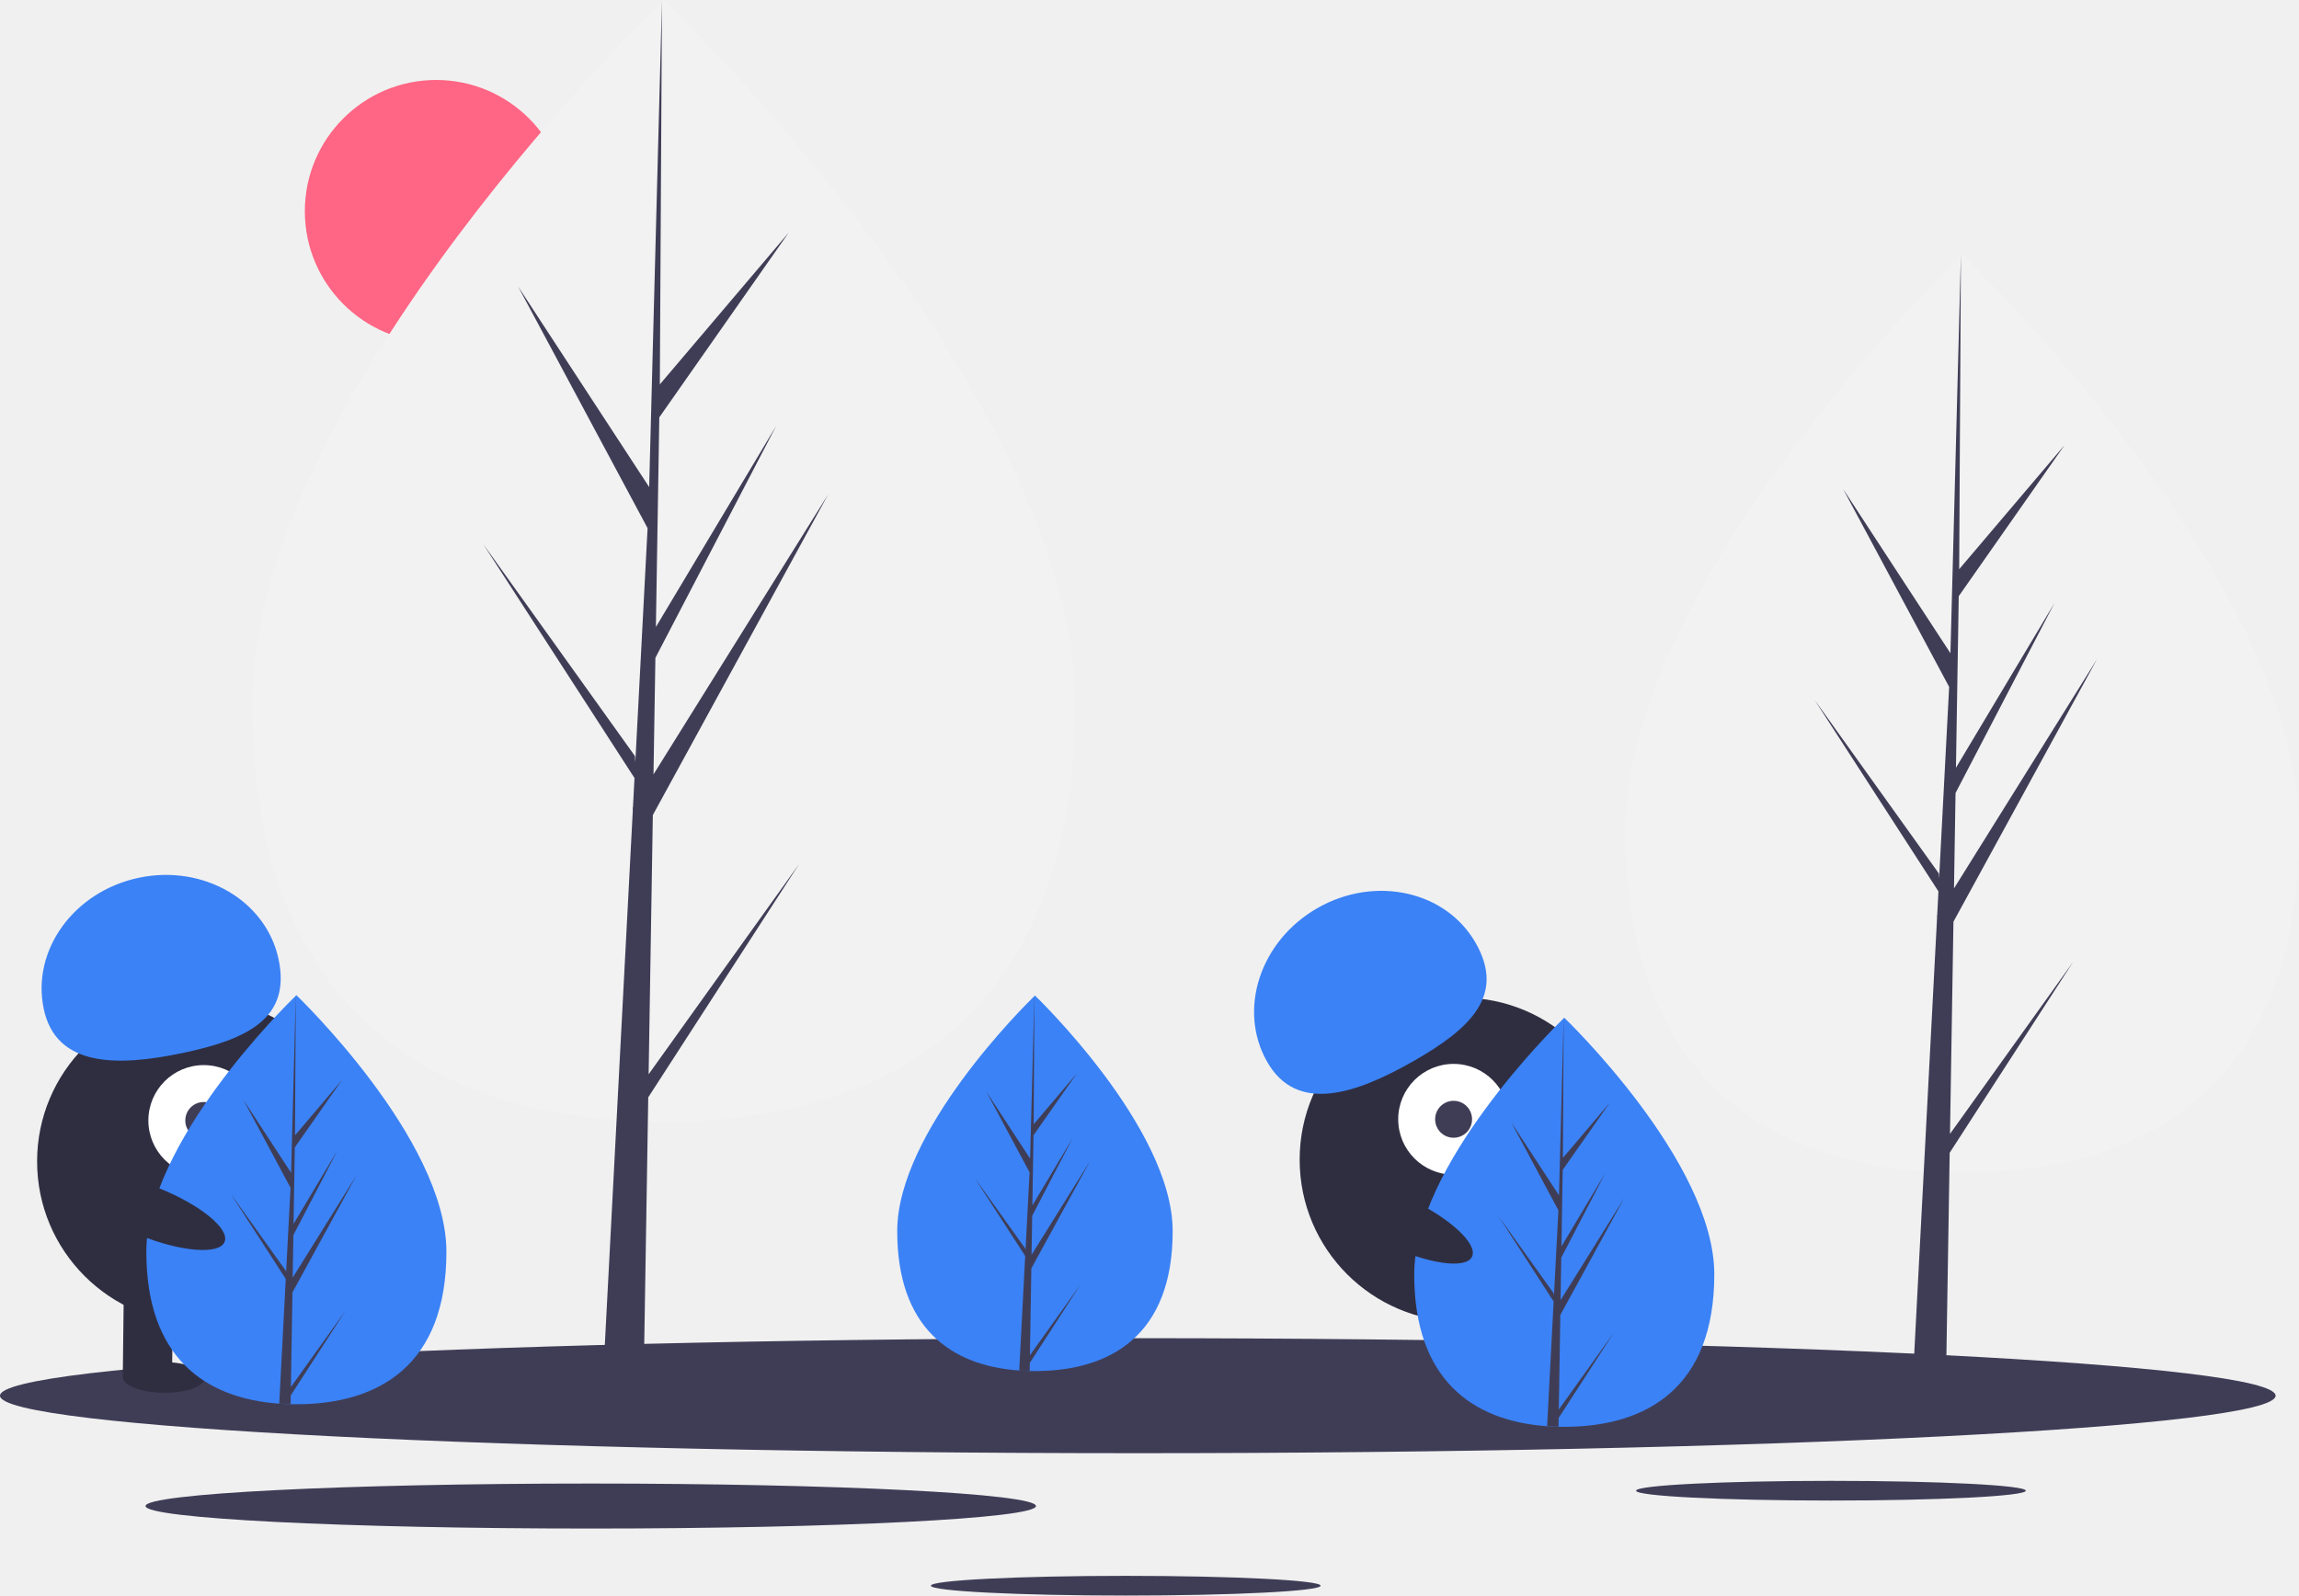
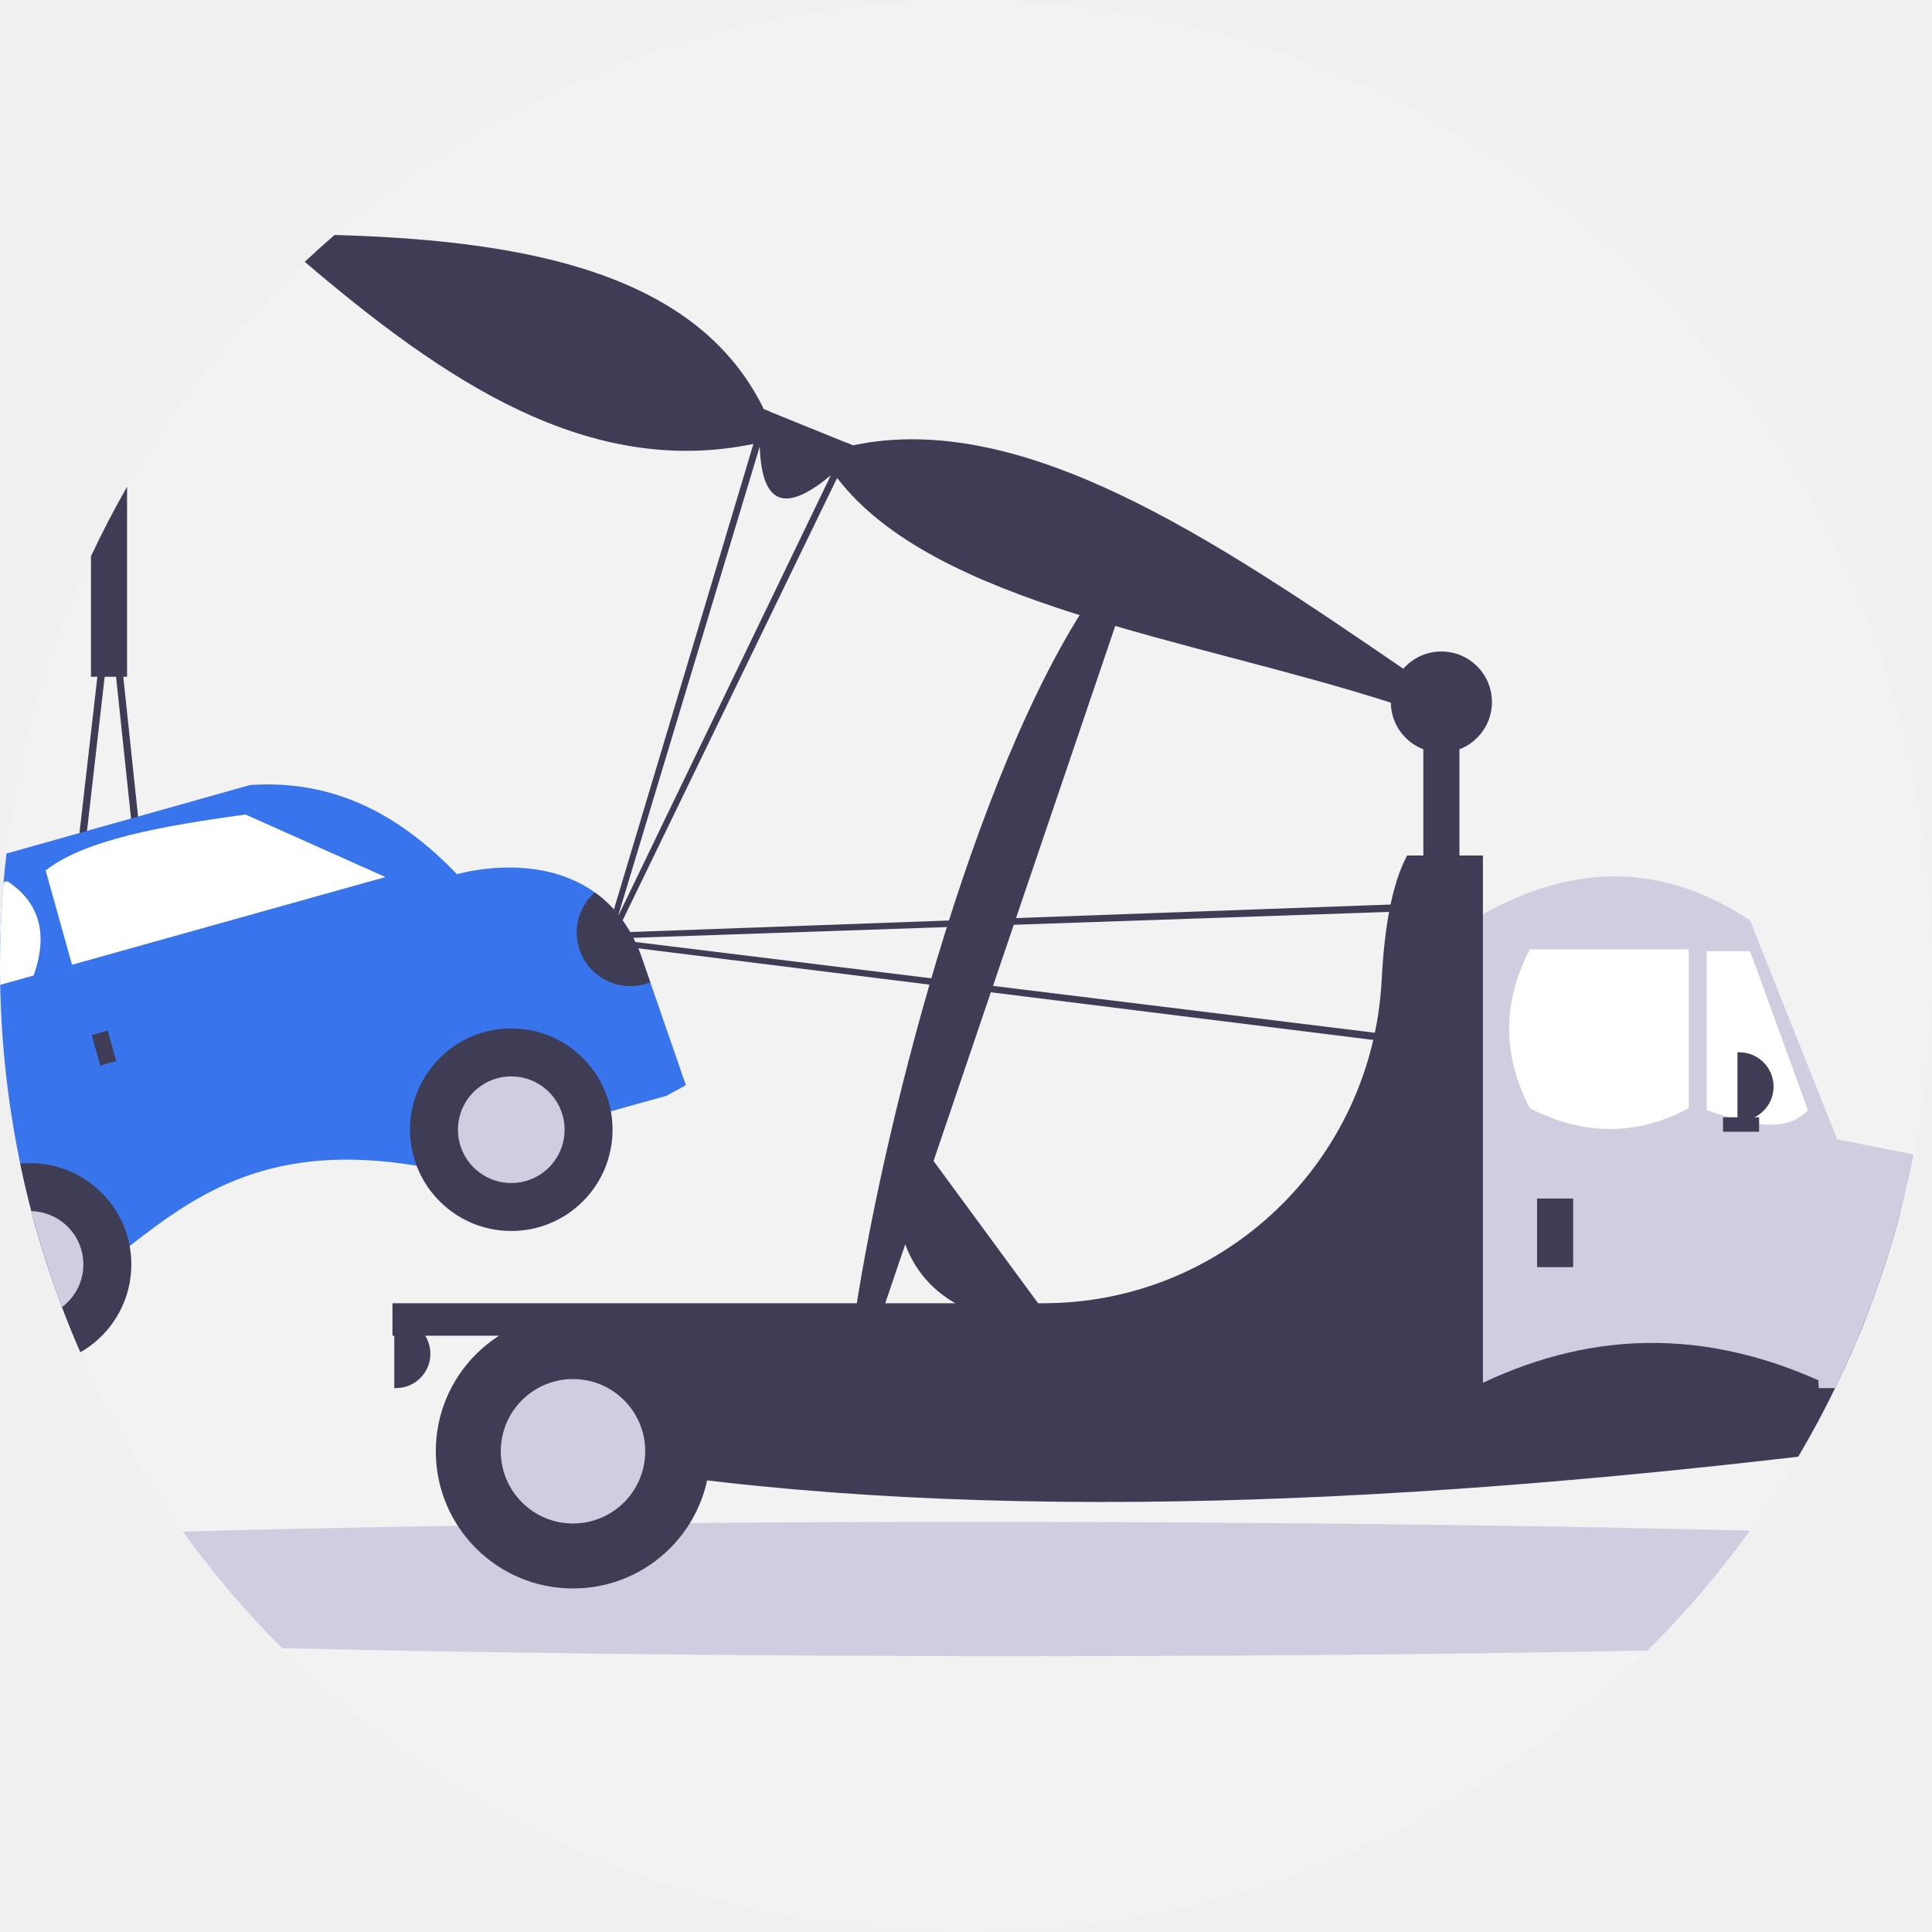
- <svg xmlns="http://www.w3.org/2000/svg" data-name="Layer 1" width="1120.592" height="777.916" viewBox="0 0 1120.592 777.916">
-   <circle cx="212.592" cy="103" r="64" fill="#ff6584" />
-   <path d="M563.68,404.164c0,151.011-89.774,203.739-200.516,203.739S162.649,555.175,162.649,404.164,363.165,61.042,363.165,61.042,563.68,253.152,563.68,404.164Z" transform="translate(-39.70387 -61.04208)" fill="#f2f2f2" />
-   <polygon points="316.156 523.761 318.21 397.378 403.674 241.024 318.532 377.552 319.455 320.725 378.357 207.605 319.699 305.687 319.699 305.687 321.359 203.481 384.433 113.423 321.621 187.409 322.658 0 316.138 248.096 316.674 237.861 252.547 139.704 315.646 257.508 309.671 371.654 309.493 368.625 235.565 265.329 309.269 379.328 308.522 393.603 308.388 393.818 308.449 394.99 293.29 684.589 313.544 684.589 315.974 535.005 389.496 421.285 316.156 523.761" fill="#3f3d56" />
-   <path d="M1160.296,466.014c0,123.61-73.484,166.77-164.132,166.77s-164.132-43.16-164.132-166.77S996.165,185.152,996.165,185.152,1160.296,342.404,1160.296,466.014Z" transform="translate(-39.70387 -61.04208)" fill="#f2f2f2" />
-   <polygon points="950.482 552.833 952.162 449.383 1022.119 321.4 952.426 433.154 953.182 386.639 1001.396 294.044 953.382 374.329 953.382 374.329 954.741 290.669 1006.369 216.952 954.954 277.514 955.804 124.11 950.467 327.188 950.906 318.811 898.414 238.464 950.064 334.893 945.173 428.327 945.027 425.847 884.514 341.294 944.844 434.608 944.232 446.293 944.123 446.469 944.173 447.428 931.764 684.478 948.343 684.478 950.332 562.037 1010.514 468.952 950.482 552.833" fill="#3f3d56" />
-   <ellipse cx="554.592" cy="680.479" rx="554.592" ry="28.034" fill="#3f3d56" />
-   <ellipse cx="892.445" cy="726.797" rx="94.989" ry="4.802" fill="#3f3d56" />
-   <ellipse cx="548.72" cy="773.114" rx="94.989" ry="4.802" fill="#3f3d56" />
-   <ellipse cx="287.944" cy="734.279" rx="217.014" ry="10.97" fill="#3f3d56" />
-   <circle cx="97.084" cy="566.27" r="79" fill="#2f2e41" />
-   <rect x="99.805" y="689.023" width="24" height="43" transform="translate(-31.32451 -62.31008) rotate(0.67509)" fill="#2f2e41" />
-   <rect x="147.802" y="689.589" width="24" height="43" transform="translate(-31.31452 -62.87555) rotate(0.67509)" fill="#2f2e41" />
-   <ellipse cx="119.546" cy="732.616" rx="7.5" ry="20" transform="translate(-654.1319 782.4795) rotate(-89.32491)" fill="#2f2e41" />
-   <ellipse cx="167.554" cy="732.182" rx="7.5" ry="20" transform="translate(-606.2547 830.0553) rotate(-89.32491)" fill="#2f2e41" />
-   <circle cx="99.319" cy="546.295" r="27" fill="#fff" />
-   <circle cx="99.319" cy="546.295" r="9" fill="#3f3d56" />
-   <path d="M61.026,552.946c-6.042-28.641,14.688-57.265,46.3-63.934s62.138,11.143,68.18,39.784-14.978,38.93-46.591,45.599S67.068,581.587,61.026,552.946Z" transform="translate(-39.70387 -61.04208)" fill="#3b82f6" />
-   <path d="M257.296,671.384c0,55.076-32.74,74.306-73.13,74.306q-1.404,0-2.803-.031c-1.871-.04-3.725-.129-5.556-.254-36.451-2.58-64.771-22.799-64.771-74.021,0-53.008,67.739-119.896,72.827-124.846l.009-.009c.196-.192.294-.285.294-.285S257.296,616.308,257.296,671.384Z" transform="translate(-39.70387 -61.04208)" fill="#3b82f6" />
-   <path d="M181.502,737.265l26.747-37.374-26.814,41.477-.071,4.291c-1.871-.04-3.725-.129-5.556-.254l2.883-55.103-.022-.428.049-.08.272-5.204-26.881-41.58,26.965,37.677.062,1.105,2.179-41.633-23.013-42.966,23.294,35.658,2.268-86.314.009-.294v.285l-.379,68.064,22.911-26.983-23.004,32.847-.606,37.276L204.185,621.958l-21.48,41.259-.339,20.723,31.056-49.791-31.171,57.023Z" transform="translate(-39.70387 -61.04208)" fill="#3f3d56" />
-   <circle cx="712.485" cy="565.415" r="79" fill="#2f2e41" />
-   <rect x="741.777" y="691.824" width="24" height="43" transform="translate(-215.9946 191.864) rotate(-17.08345)" fill="#2f2e41" />
-   <rect x="787.659" y="677.723" width="24" height="43" transform="matrix(0.95588, -0.29376, 0.29376, 0.95588, -209.8279, 204.7204)" fill="#2f2e41" />
-   <ellipse cx="767.887" cy="732.003" rx="20" ry="7.5" transform="translate(-220.8593 196.8331) rotate(-17.08345)" fill="#2f2e41" />
-   <ellipse cx="813.475" cy="716.946" rx="20" ry="7.5" transform="translate(-214.4248 209.561) rotate(-17.08345)" fill="#2f2e41" />
-   <circle cx="708.522" cy="545.71" r="27" fill="#fff" />
-   <circle cx="708.522" cy="545.71" r="9" fill="#3f3d56" />
-   <path d="M657.355,578.743c-14.49-25.433-3.478-59.016,24.594-75.009s62.576-8.341,77.065,17.093-2.391,41.644-30.463,57.637S671.845,604.176,657.355,578.743Z" transform="translate(-39.70387 -61.04208)" fill="#3b82f6" />
-   <path d="M611.296,661.299c0,50.557-30.054,68.21-67.13,68.21q-1.288,0-2.573-.029c-1.718-.037-3.419-.119-5.1-.233-33.461-2.368-59.457-20.929-59.457-67.948,0-48.659,62.181-110.059,66.852-114.603l.008-.008c.18-.176.27-.262.27-.262S611.296,610.742,611.296,661.299Z" transform="translate(-39.70387 -61.04208)" fill="#3b82f6" />
-   <path d="M541.72,721.774l24.553-34.307-24.614,38.074-.065,3.939c-1.718-.037-3.419-.119-5.1-.233l2.646-50.582-.02-.393.045-.074.249-4.777-24.675-38.168,24.753,34.585.057,1.014,2-38.217-21.125-39.44L541.806,625.928l2.082-79.232.008-.27v.262l-.348,62.48,21.031-24.769-21.117,30.152-.556,34.217,19.636-32.839-19.718,37.874-.311,19.023,28.508-45.706-28.614,52.344Z" transform="translate(-39.70387 -61.04208)" fill="#3f3d56" />
-   <path d="M875.296,682.384c0,55.076-32.74,74.306-73.13,74.306q-1.403,0-2.803-.031c-1.871-.04-3.725-.129-5.556-.254-36.451-2.58-64.771-22.799-64.771-74.021,0-53.008,67.739-119.896,72.827-124.846l.009-.009c.196-.192.294-.285.294-.285S875.296,627.308,875.296,682.384Z" transform="translate(-39.70387 -61.04208)" fill="#3b82f6" />
-   <path d="M799.502,748.265l26.747-37.374-26.814,41.477-.071,4.291c-1.871-.04-3.725-.129-5.556-.254l2.883-55.103-.022-.428.049-.08.272-5.204L770.108,654.011l26.965,37.677.062,1.105,2.179-41.633-23.013-42.966,23.294,35.658,2.268-86.314.009-.294v.285l-.379,68.064,22.911-26.983-23.004,32.847-.606,37.276L822.185,632.958l-21.48,41.259-.339,20.723,31.056-49.791-31.171,57.023Z" transform="translate(-39.70387 -61.04208)" fill="#3f3d56" />
-   <ellipse cx="721.517" cy="656.822" rx="12.4" ry="39.5" transform="translate(-220.8352 966.2232) rotate(-64.62574)" fill="#2f2e41" />
-   <ellipse cx="112.517" cy="651.822" rx="12.4" ry="39.5" transform="translate(-574.0794 452.7137) rotate(-68.15829)" fill="#2f2e41" />
+ <svg xmlns="http://www.w3.org/2000/svg" width="648" height="648" viewBox="0 0 648 648">
+   <path d="M648,324c0,21.63-2.12,42.77-6.17,63.21-1.26,6.41-2.72,12.75-4.36,19.02-3.24,12.42-7.21,24.54-11.85,36.33-.63,1.62-1.28,3.23-1.95,4.84-1.65,4.01-3.38,7.98-5.19,11.9-.96,2.1-1.95,4.19-2.97,6.27-3.81,7.85-7.94,15.53-12.37,23.01-5.03,8.52-10.44,16.8-16.22,24.79-10.34,14.34-21.83,27.8-34.33,40.23-58.59,58.35-139.38,94.4-228.59,94.4-89.62,0-170.75-36.39-229.4-95.2-12.09-12.12-23.23-25.19-33.28-39.1-11.59-16.01-21.75-33.13-30.29-51.17-1.41-2.96-2.77-5.95-4.08-8.96-.17-.37-.32-.73-.48-1.1-2.01-4.63-3.9-9.32-5.69-14.06-1.6-4.24-3.12-8.53-4.54-12.86-2.1-6.36-4.01-12.8-5.71-19.33-1.38-5.26-2.63-10.58-3.74-15.94C2.75,370.87,.45,350.83,.07,330.32c-.05-2.1-.07-4.21-.07-6.32,0-9.47,.41-18.84,1.2-28.1,.28-3.22,.6-6.43,.97-9.62,4.09-35.28,13.85-68.83,28.34-99.72,3.73-7.95,7.77-15.72,12.11-23.3,16.06-28.05,36.19-53.47,59.59-75.44,3.27-3.08,6.6-6.08,10-9.01C169,29.7,243.03,0,324,0c178.94,0,324,145.06,324,324Z" fill="#f2f2f2" />
+   <rect x="477.39" y="233.047" width="12.11" height="85.984" fill="#3f3d56" />
+   <path d="M489.53,231.96l-.44,1.09-4.12,10.13-7.58-3.08-10.9-4.42c-67.651-21.715-153.151-32.826-185.72-75.38l-2.12-.86c-13.629,11.308-23.093,11.969-23.83-9.68l-2.12-.86c-55.585,11.429-103.655-21.206-150.49-61.08,3.27-3.08,6.6-6.08,10-9.01,65.845,1.846,121.995,13.27,143.99,58.44l2.13,.87,25.59,10.38,2.14,.87c56.843-11.987,120.704,31.221,184.63,74.94l18.84,7.65Z" fill="#3f3d56" />
+   <path d="M586.92,513.37c-10.34,14.34-21.83,27.8-34.33,40.23-144.05,2.81-317.64,2.46-457.99-.8-12.09-12.12-23.23-25.19-33.28-39.1,29.15-.81,60.11-1.45,92.22-1.95,12.71-.21,25.61-.38,38.65-.54,12.95-.14,26.04-.27,39.23-.38h.01c119.85-.97,248.05-.08,355.49,2.54Z" fill="#d0cde1" />
+   <path d="M637.47,406.23c-3.24,12.42-7.21,24.54-11.85,36.33-.63,1.62-1.28,3.23-1.95,4.84h-15.49v-41.17h29.29Z" fill="#3f3d56" />
+   <path d="M625.62,442.56c-.63,1.62-1.28,3.23-1.95,4.84-1.65,4.01-3.38,7.98-5.19,11.9-.96,2.1-1.95,4.19-2.97,6.27-3.81,7.85-7.94,15.53-12.37,23.01-154.78,18.034-298.022,22.356-418.82,0v-46.02h441.3Z" fill="#3f3d56" />
+   <path d="M618.48,387.84v71.46c-.96,2.1-1.95,4.19-2.97,6.27-43.96-21.463-84.148-18.903-121.77,0v-156.83c30.456-18.208,61.437-21.205,93.25,0l29.23,73.41,2.26,5.69Z" fill="#d0cde1" />
+   <path d="M513.115,318.426h53.286l0,53.286c-17.569,9.385-35.335,9.185-53.286,0-9.256-17.762-9.256-35.524,0-53.286Z" fill="#fff" />
+   <path d="M606.366,372.318c-7.003,7.884-19.845,5.062-33.909,0l-0-53.286h14.533l19.376,53.286Z" fill="#fff" />
+   <rect x="515.537" y="401.988" width="12.11" height="23.01" fill="#3f3d56" />
+   <path d="M582.751,352.941h.606c6.354,0,11.505,5.151,11.505,11.505v0h0c0,6.354-5.151,11.505-11.505,11.505h-.606v-23.01h0Z" fill="#3f3d56" />
+   <path d="M132.241,442.558h.606c6.354,0,11.505,5.151,11.505,11.505v0h0c0,6.354-5.151,11.505-11.505,11.505h-.606v-23.01h0Z" fill="#3f3d56" />
+   <path d="M641.83,387.21c-1.26,6.41-2.72,12.75-4.36,19.02-3.24,12.42-7.21,24.54-11.85,36.33-.63,1.62-1.28,3.23-1.95,4.84-1.65,4.01-3.38,7.98-5.19,11.9-.96,2.1-1.95,4.19-2.97,6.27h-5.51l-.65-18.17-.17-4.84-1-28.19-1.21-34.04,9.25,1.82,25.61,5.06Z" fill="#d0cde1" />
+   <circle cx="192.188" cy="486.762" r="46.02" fill="#3f3d56" />
+   <circle cx="192.188" cy="486.762" r="24.221" fill="#d0cde1" />
+   <path d="M497.372,437.109h-0v-150.17h-25.432c-5.046,9.51-7.608,23.972-8.52,41.723-3.118,60.664-52.786,108.447-113.53,108.447H131.636v10.899H469.776c.717,7.459,1.446,14.943,2.164,22.404l25.432-0v-22.404h0v-10.899Z" fill="#3f3d56" />
+   <path d="M300.714,386.837l6.831-5.02,41.959,57.097-6.831,5.02c-31.512-3.889-45.352-23.048-41.959-57.097Z" fill="#3f3d56" />
+   <path d="M370.634,193.782l7.746,3.445-83.795,246.742-7.746-3.445c10.385-67.614,42.292-191.321,83.795-246.742Z" fill="#3f3d56" />
+   <rect x="577.906" y="374.74" width="12.11" height="4.844" fill="#3f3d56" />
+   <path d="M481.247,303.625c.006-.09,.01-.171-.005-.255-.072-.673-.668-1.146-1.332-1.072l-7.807,.878-274.191,9.913-2.425,.267c-.528,.058-.956,.459-1.051,.99-.118,.659,.318,1.286,.978,1.404l279.972,34.898c.668,.069,1.255-.426,1.324-1.094l4.537-45.929Zm-277.207,11.211l267.619-9.179,7.028-.783-4.262,43.144-270.385-33.181Z" fill="#3f3d56" />
+   <path d="M283.92,148.5l-5.27,10.94-71.42,148.06,47.59-157.74,3.51-11.64-2.13-.87-3.5,11.65-49.1,163.84-.52,2.38c-.12,.52,.12,1.05,.6,1.31,.58,.33,1.32,.12,1.64-.47l75.45-155.66,5.29-10.93-2.14-.87Z" fill="#3f3d56" />
+   <path d="M50.78,316.13l-3.51-33.13-.96-9.13-4.96-46.88-3.01-28.49c-.06-.61-.58-1.08-1.2-1.08s-1.14,.46-1.21,1.07l-3.27,28.5-6,52.4-1.11,9.69-3.21,28-4.47,39.03c-.01,.04-.01,.08-.01,.13-.01,.66,.53,1.21,1.2,1.22l14.56,.14,20.21,.19h.01c.04,0,.08-.01,.12-.01,.67-.07,1.15-.67,1.08-1.33l-4.26-40.32Zm-11.98,39.09l-5.79-.05-12.58-.12,3.64-31.78v-.01l4-34.88,1.11-9.7,5.93-51.69,1.98-17.3,1.83,17.3,5.03,47.54,.96,9.13,3.5,33.13,4.08,38.56-13.69-.13Z" fill="#3f3d56" />
+   <path d="M230.04,363.97l-6.52,3.56-18.63,5.21-15.62,4.38-33.92,9.49-15.62,4.37c-48.548-7.964-73.063,8.8-96.24,26.94l-15.62,4.37-11.63,3.26c-2.1-6.36-4.01-12.8-5.71-19.33-1.38-5.26-2.63-10.58-3.74-15.94C2.75,370.87,.45,350.83,.07,330.32c-.05-2.1-.07-4.21-.07-6.32,0-9.47,.41-18.84,1.2-28.1,.28-3.22,.6-6.43,.97-9.62l24.49-6.89,2.52-.71,14.77-4.15,2.36-.66,37.49-10.55c28.823-2.036,50.779,10.482,69.48,29.9,0,0,26.62-7.95,46.21,6.08,6.2,4.45,11.69,11.1,15.41,20.91l3.21,9.25,11.93,34.51Z" fill="#3874ec" />
+   <circle cx="171.486" cy="378.91" r="33.967" fill="#3f3d56" />
+   <circle cx="171.486" cy="378.91" r="17.877" fill="#d0cde1" />
+   <path d="M44.05,424.09c0,11.24-5.46,21.2-13.88,27.38-1.03,.76-2.11,1.46-3.22,2.1-.17-.37-.32-.73-.48-1.1-2.01-4.63-3.9-9.32-5.69-14.06-1.6-4.24-3.12-8.53-4.54-12.86-2.1-6.36-4.01-12.8-5.71-19.33-1.38-5.26-2.63-10.58-3.74-15.94,1.08-.11,2.18-.16,3.29-.16,16.65,0,30.51,11.98,33.41,27.8,.37,2,.56,4.06,.56,6.17Z" fill="#3f3d56" />
+   <path d="M27.96,424.09c0,5.86-2.82,11.06-7.18,14.32-1.6-4.24-3.12-8.53-4.54-12.86-2.1-6.36-4.01-12.8-5.71-19.33,9.07,.22,16.45,7.18,17.34,16.07,.06,.59,.09,1.19,.09,1.8Z" fill="#d0cde1" />
+   <path d="M129.263,294.164l-105.1,29.418-8.855-31.637c13.233-10.335,39.27-14.934,67.028-18.762l46.927,20.981Z" fill="#fff" />
+   <path d="M11.29,327.18L.07,330.32c-.05-2.1-.07-4.21-.07-6.32,0-9.47,.41-18.84,1.2-28.1l1.24-.35c10.961,7.192,13.732,17.81,8.85,31.63Z" fill="#fff" />
+   <rect x="32.09" y="346.229" width="5.568" height="10.58" transform="translate(-93.45884 22.41035) rotate(-15.63709)" fill="#3f3d56" />
+   <path d="M218.105,329.462c-9.223,3.691-19.693-.793-23.384-10.016-2.821-7.047-.914-15.107,4.766-20.143,6.2,4.446,11.698,11.095,15.416,20.907l3.203,9.252Z" fill="#3f3d56" />
+   <path d="M30.51,186.56c3.73-7.95,7.77-15.72,12.11-23.3v63.73h-12.11v-40.43Z" fill="#3f3d56" />
+   <circle cx="483.445" cy="235.47" r="16.955" fill="#3f3d56" />
</svg>
